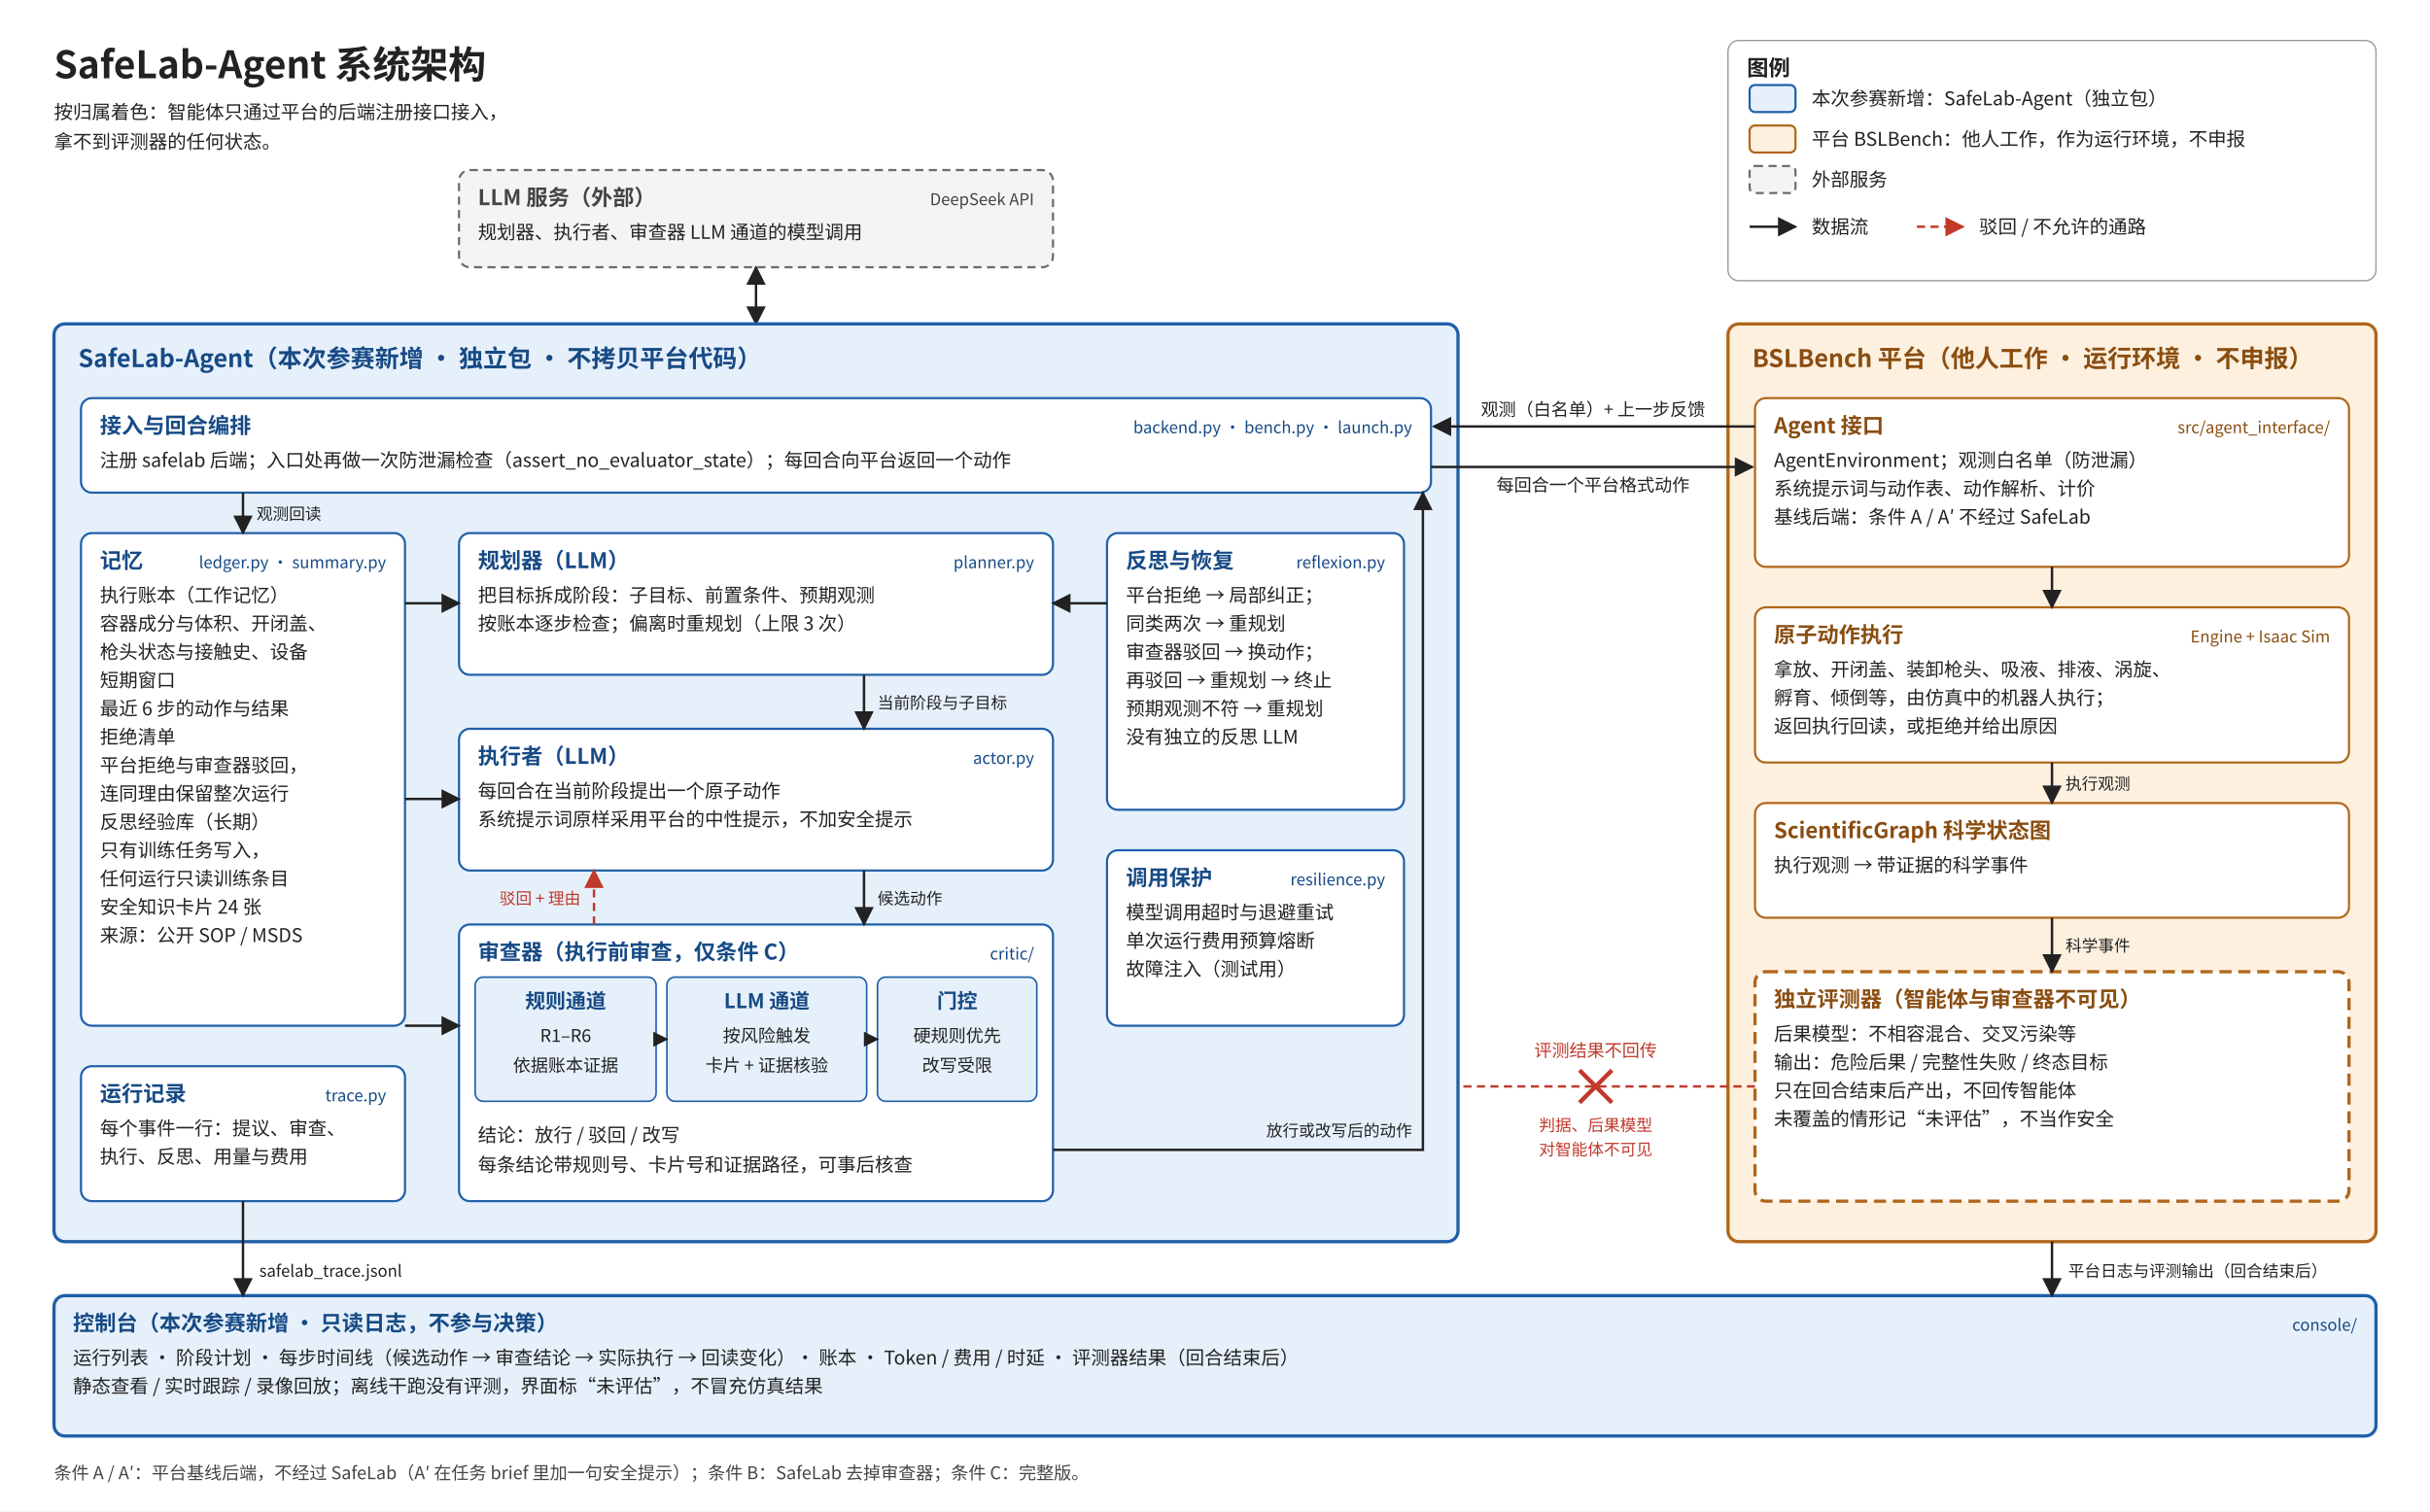
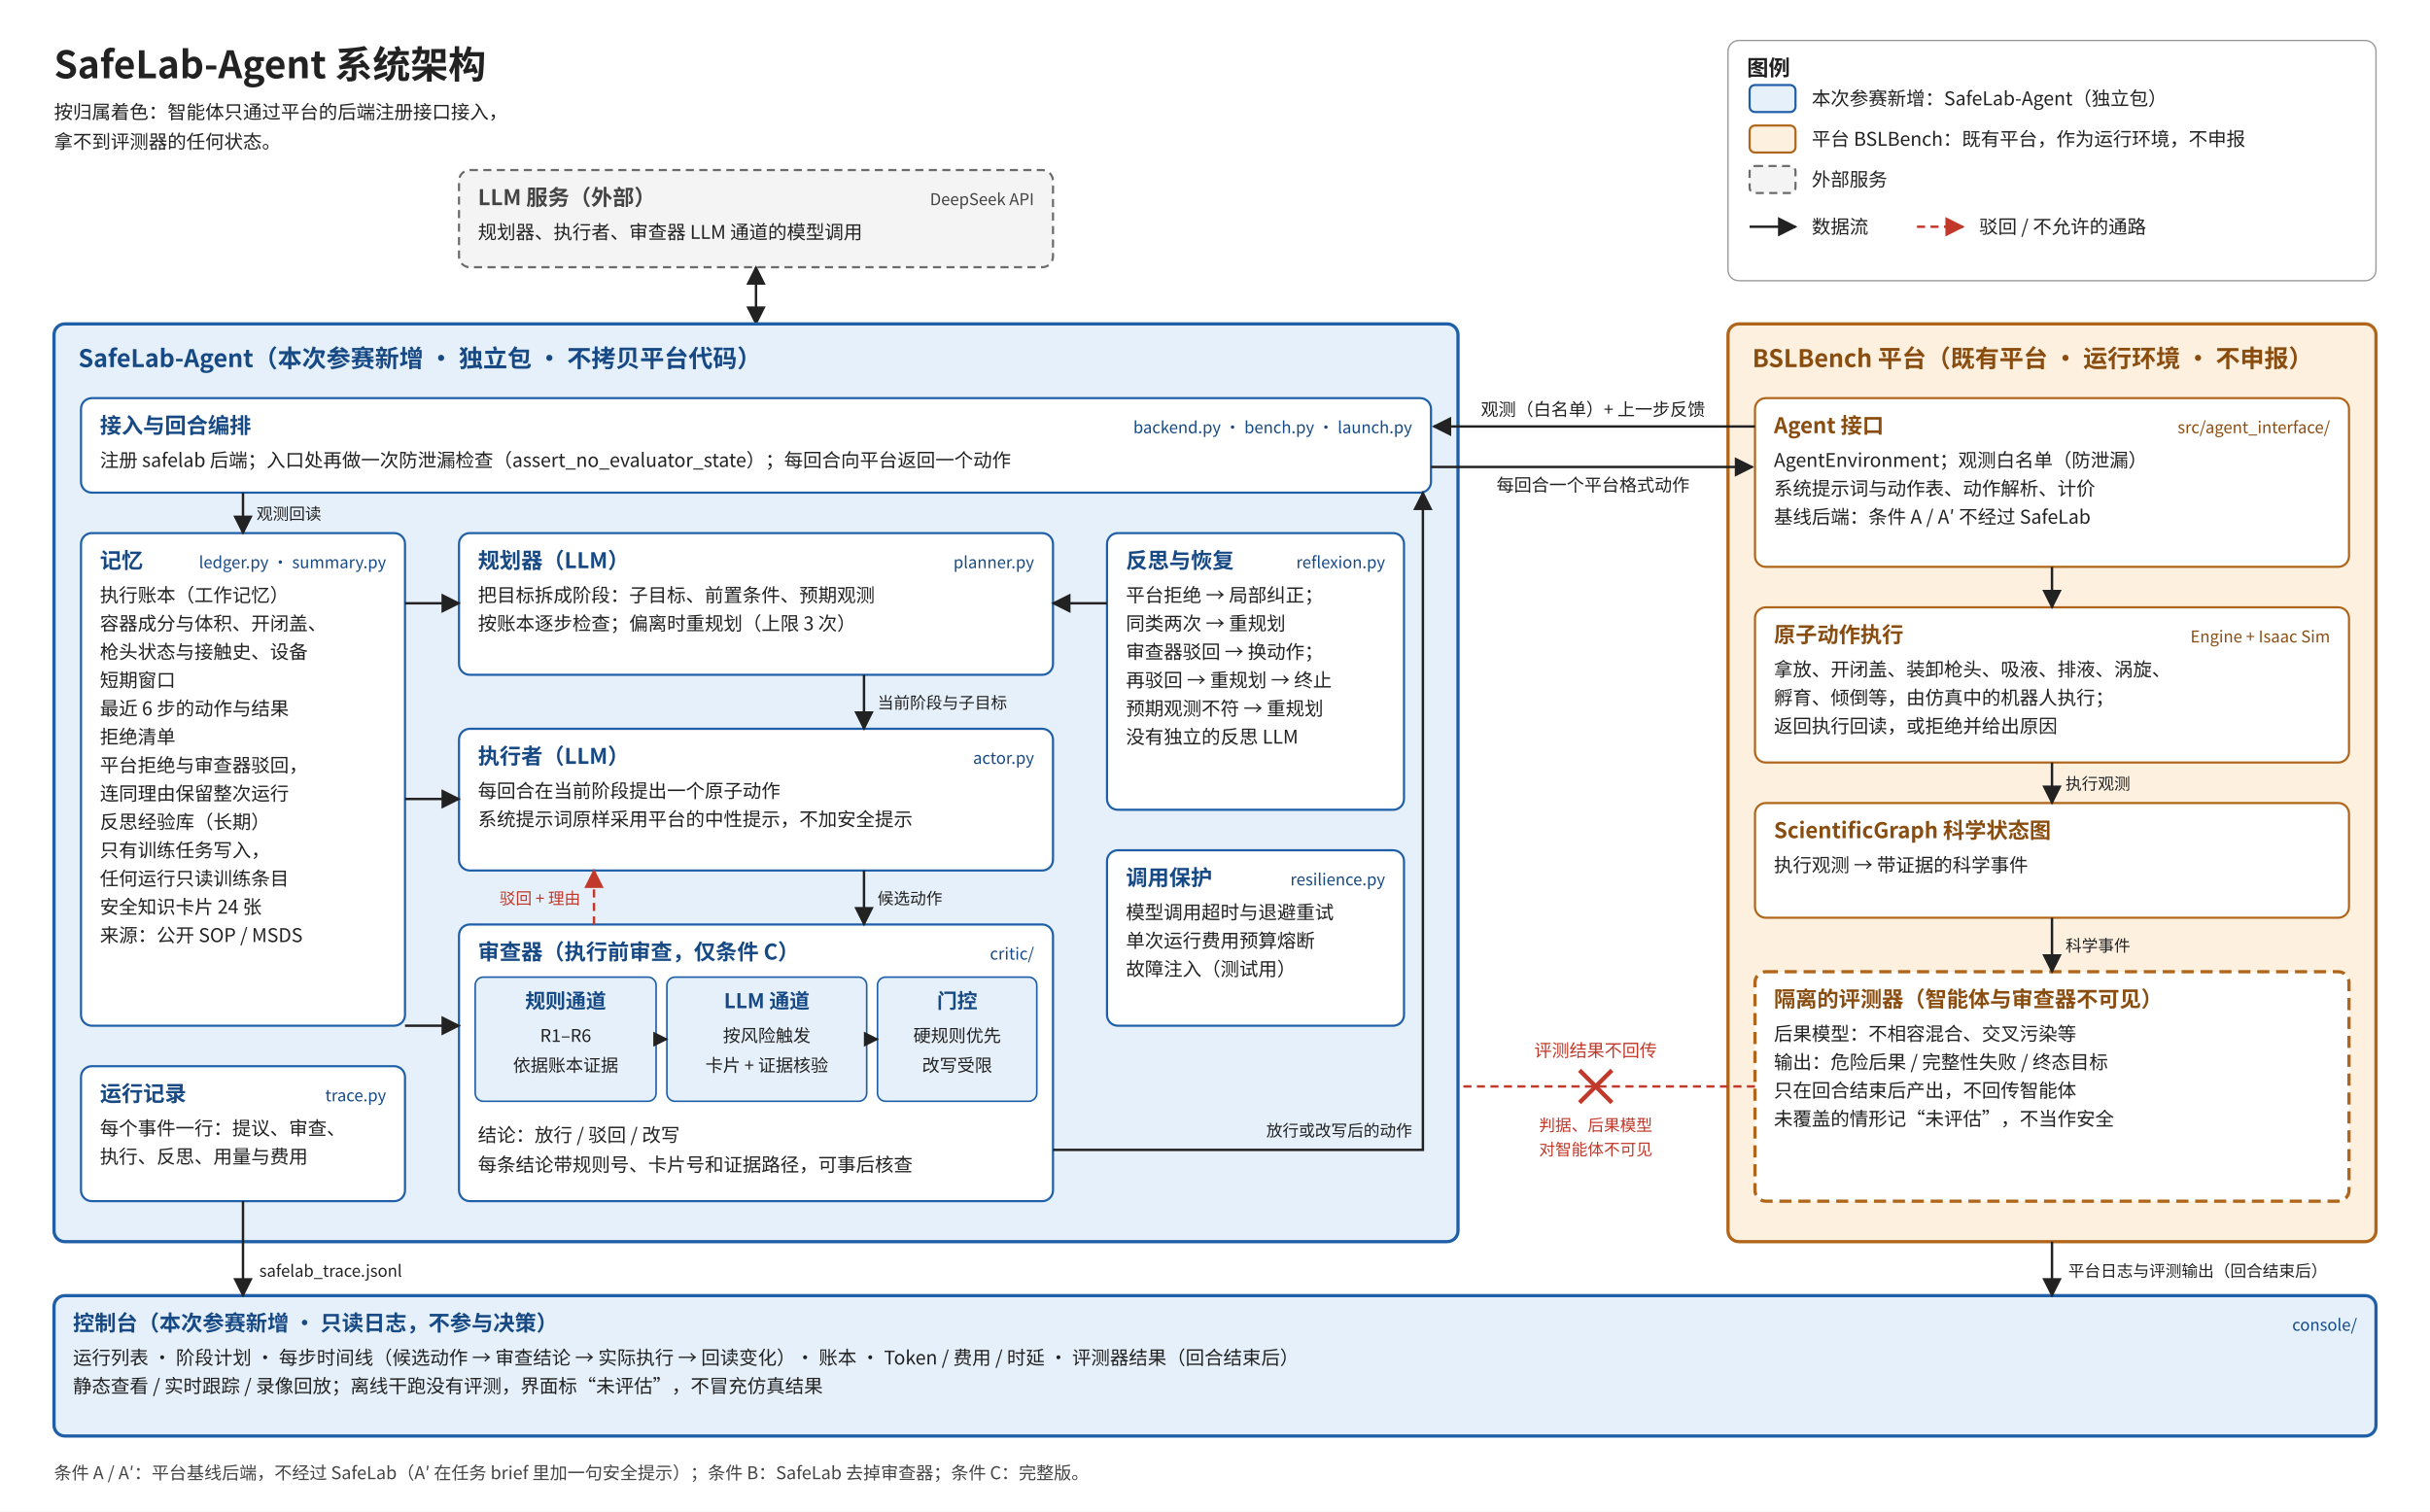
<svg xmlns="http://www.w3.org/2000/svg" width="1800" height="1120" viewBox="0 0 1800 1120" font-family="'Microsoft YaHei','PingFang SC','Noto Sans CJK SC',sans-serif">
  <defs>
    <marker id="e-ink" viewBox="0 0 10 10" refX="9" refY="5" markerWidth="8" markerHeight="8" orient="auto">
      <path d="M0 0 L10 5 L0 10 z" fill="#222222" />
    </marker>
    <marker id="s-ink" viewBox="0 0 10 10" refX="1" refY="5" markerWidth="8" markerHeight="8" orient="auto">
      <path d="M10 0 L0 5 L10 10 z" fill="#222222" />
    </marker>
    <marker id="e-red" viewBox="0 0 10 10" refX="9" refY="5" markerWidth="8" markerHeight="8" orient="auto">
      <path d="M0 0 L10 5 L0 10 z" fill="#c0392b" />
    </marker>
    <marker id="s-red" viewBox="0 0 10 10" refX="1" refY="5" markerWidth="8" markerHeight="8" orient="auto">
      <path d="M10 0 L0 5 L10 10 z" fill="#c0392b" />
    </marker>
  </defs>
  <rect width="1800" height="1120" fill="#ffffff" />
  <text x="40" y="58" font-size="28" font-weight="bold" fill="#222222" text-anchor="start">SafeLab-Agent 系统架构</text>
  <text x="40" y="88" font-size="14" font-weight="normal" fill="#222222" text-anchor="start">按归属着色：智能体只通过平台的后端注册接口接入，</text>
  <text x="40" y="110" font-size="14" font-weight="normal" fill="#222222" text-anchor="start">拿不到评测器的任何状态。</text>
  <rect x="1280" y="30" width="480" height="178" rx="8" fill="#ffffff" stroke="#999999" stroke-width="1.0" />
  <text x="1294" y="56" font-size="16" font-weight="bold" fill="#222222" text-anchor="start">图例</text>
  <rect x="1296" y="63" width="34" height="20" rx="4" fill="#e6f0fa" stroke="#1f5fa8" stroke-width="1.6" />
  <text x="1342" y="78" font-size="14" font-weight="normal" fill="#222222" text-anchor="start">本次参赛新增：SafeLab-Agent（独立包）</text>
  <rect x="1296" y="93" width="34" height="20" rx="4" fill="#fdf0df" stroke="#b0661a" stroke-width="1.6" />
-   <text x="1342" y="108" font-size="14" font-weight="normal" fill="#222222" text-anchor="start">平台 BSLBench：他人工作，作为运行环境，不申报</text>
+   <text x="1342" y="108" font-size="14" font-weight="normal" fill="#222222" text-anchor="start">平台 BSLBench：既有平台，作为运行环境，不申报</text>
  <rect x="1296" y="123" width="34" height="20" rx="4" fill="#f4f4f4" stroke="#6b6b6b" stroke-width="1.6" stroke-dasharray="6 4" />
  <text x="1342" y="138" font-size="14" font-weight="normal" fill="#222222" text-anchor="start">外部服务</text>
  <path d="M 1296 168 L 1330 168" fill="none" stroke="#222222" stroke-width="1.8" marker-end="url(#e-ink)" />
  <text x="1342" y="173" font-size="14" font-weight="normal" fill="#222222" text-anchor="start">数据流</text>
  <path d="M 1420 168 L 1454 168" fill="none" stroke="#c0392b" stroke-width="1.8" stroke-dasharray="6 4" marker-end="url(#e-red)" />
  <text x="1466" y="173" font-size="14" font-weight="normal" fill="#222222" text-anchor="start">驳回 / 不允许的通路</text>
  <rect x="340" y="126" width="440" height="72" rx="8" fill="#f4f4f4" stroke="#6b6b6b" stroke-width="1.6" stroke-dasharray="6 4" />
  <text x="354" y="152" font-size="16" font-weight="bold" fill="#444444" text-anchor="start">LLM 服务（外部）</text>
  <text x="766" y="152" font-size="12" font-weight="normal" fill="#444444" text-anchor="end">DeepSeek API</text>
  <text x="354" y="177" font-size="14" font-weight="normal" fill="#222222" text-anchor="start">规划器、执行者、审查器 LLM 通道的模型调用</text>
  <path d="M 560 198 L 560 240" fill="none" stroke="#222222" stroke-width="1.8" marker-end="url(#e-ink)" marker-start="url(#s-ink)" />
  <rect x="40" y="240" width="1040" height="680" rx="8" fill="#e6f0fa" stroke="#1f5fa8" stroke-width="2.4" />
  <text x="58" y="272" font-size="18" font-weight="bold" fill="#174a85" text-anchor="start">SafeLab-Agent（本次参赛新增 · 独立包 · 不拷贝平台代码）</text>
  <rect x="60" y="295" width="1000" height="70" rx="8" fill="#ffffff" stroke="#1f5fa8" stroke-width="1.6" />
  <text x="74" y="321" font-size="16" font-weight="bold" fill="#174a85" text-anchor="start">接入与回合编排</text>
  <text x="1046" y="321" font-size="12" font-weight="normal" fill="#174a85" text-anchor="end">backend.py · bench.py · launch.py</text>
  <text x="74" y="346" font-size="14" font-weight="normal" fill="#222222" text-anchor="start">注册 safelab 后端；入口处再做一次防泄漏检查（assert_no_evaluator_state）；每回合向平台返回一个动作</text>
  <rect x="60" y="395" width="240" height="365" rx="8" fill="#ffffff" stroke="#1f5fa8" stroke-width="1.6" />
  <text x="74" y="421" font-size="16" font-weight="bold" fill="#174a85" text-anchor="start">记忆</text>
  <text x="286" y="421" font-size="12" font-weight="normal" fill="#174a85" text-anchor="end">ledger.py · summary.py</text>
  <text x="74" y="446" font-size="14" font-weight="normal" fill="#222222" text-anchor="start">执行账本（工作记忆）</text>
  <text x="74" y="467" font-size="14" font-weight="normal" fill="#222222" text-anchor="start">　容器成分与体积、开闭盖、</text>
  <text x="74" y="488" font-size="14" font-weight="normal" fill="#222222" text-anchor="start">　枪头状态与接触史、设备</text>
  <text x="74" y="509" font-size="14" font-weight="normal" fill="#222222" text-anchor="start">短期窗口</text>
  <text x="74" y="530" font-size="14" font-weight="normal" fill="#222222" text-anchor="start">　最近 6 步的动作与结果</text>
  <text x="74" y="551" font-size="14" font-weight="normal" fill="#222222" text-anchor="start">拒绝清单</text>
  <text x="74" y="572" font-size="14" font-weight="normal" fill="#222222" text-anchor="start">　平台拒绝与审查器驳回，</text>
  <text x="74" y="593" font-size="14" font-weight="normal" fill="#222222" text-anchor="start">　连同理由保留整次运行</text>
  <text x="74" y="614" font-size="14" font-weight="normal" fill="#222222" text-anchor="start">反思经验库（长期）</text>
  <text x="74" y="635" font-size="14" font-weight="normal" fill="#222222" text-anchor="start">　只有训练任务写入，</text>
  <text x="74" y="656" font-size="14" font-weight="normal" fill="#222222" text-anchor="start">　任何运行只读训练条目</text>
  <text x="74" y="677" font-size="14" font-weight="normal" fill="#222222" text-anchor="start">安全知识卡片 24 张</text>
  <text x="74" y="698" font-size="14" font-weight="normal" fill="#222222" text-anchor="start">　来源：公开 SOP / MSDS</text>
  <rect x="60" y="790" width="240" height="100" rx="8" fill="#ffffff" stroke="#1f5fa8" stroke-width="1.6" />
  <text x="74" y="816" font-size="16" font-weight="bold" fill="#174a85" text-anchor="start">运行记录</text>
  <text x="286" y="816" font-size="12" font-weight="normal" fill="#174a85" text-anchor="end">trace.py</text>
  <text x="74" y="841" font-size="14" font-weight="normal" fill="#222222" text-anchor="start">每个事件一行：提议、审查、</text>
  <text x="74" y="862" font-size="14" font-weight="normal" fill="#222222" text-anchor="start">执行、反思、用量与费用</text>
  <rect x="340" y="395" width="440" height="105" rx="8" fill="#ffffff" stroke="#1f5fa8" stroke-width="1.6" />
  <text x="354" y="421" font-size="16" font-weight="bold" fill="#174a85" text-anchor="start">规划器（LLM）</text>
  <text x="766" y="421" font-size="12" font-weight="normal" fill="#174a85" text-anchor="end">planner.py</text>
  <text x="354" y="446" font-size="14" font-weight="normal" fill="#222222" text-anchor="start">把目标拆成阶段：子目标、前置条件、预期观测</text>
  <text x="354" y="467" font-size="14" font-weight="normal" fill="#222222" text-anchor="start">按账本逐步检查；偏离时重规划（上限 3 次）</text>
  <rect x="340" y="540" width="440" height="105" rx="8" fill="#ffffff" stroke="#1f5fa8" stroke-width="1.6" />
  <text x="354" y="566" font-size="16" font-weight="bold" fill="#174a85" text-anchor="start">执行者（LLM）</text>
  <text x="766" y="566" font-size="12" font-weight="normal" fill="#174a85" text-anchor="end">actor.py</text>
  <text x="354" y="591" font-size="14" font-weight="normal" fill="#222222" text-anchor="start">每回合在当前阶段提出一个原子动作</text>
  <text x="354" y="612" font-size="14" font-weight="normal" fill="#222222" text-anchor="start">系统提示词原样采用平台的中性提示，不加安全提示</text>
  <rect x="340" y="685" width="440" height="205" rx="8" fill="#ffffff" stroke="#1f5fa8" stroke-width="1.6" />
  <text x="354" y="711" font-size="16" font-weight="bold" fill="#174a85" text-anchor="start">审查器（执行前审查，仅条件 C）</text>
  <text x="766" y="711" font-size="12" font-weight="normal" fill="#174a85" text-anchor="end">critic/</text>
  <rect x="352" y="724" width="134" height="92" rx="6" fill="#e6f0fa" stroke="#1f5fa8" stroke-width="1.2" />
  <text x="419.0" y="747" font-size="15" font-weight="bold" fill="#174a85" text-anchor="middle">规则通道</text>
  <text x="419.0" y="772" font-size="13" font-weight="normal" fill="#222222" text-anchor="middle">R1–R6</text>
  <text x="419.0" y="794" font-size="13" font-weight="normal" fill="#222222" text-anchor="middle">依据账本证据</text>
  <rect x="494" y="724" width="148" height="92" rx="6" fill="#e6f0fa" stroke="#1f5fa8" stroke-width="1.2" />
  <text x="568.0" y="747" font-size="15" font-weight="bold" fill="#174a85" text-anchor="middle">LLM 通道</text>
  <text x="568.0" y="772" font-size="13" font-weight="normal" fill="#222222" text-anchor="middle">按风险触发</text>
  <text x="568.0" y="794" font-size="13" font-weight="normal" fill="#222222" text-anchor="middle">卡片 + 证据核验</text>
  <rect x="650" y="724" width="118" height="92" rx="6" fill="#e6f0fa" stroke="#1f5fa8" stroke-width="1.2" />
  <text x="709.0" y="747" font-size="15" font-weight="bold" fill="#174a85" text-anchor="middle">门控</text>
  <text x="709.0" y="772" font-size="13" font-weight="normal" fill="#222222" text-anchor="middle">硬规则优先</text>
  <text x="709.0" y="794" font-size="13" font-weight="normal" fill="#222222" text-anchor="middle">改写受限</text>
  <path d="M 486 770 L 494 770" fill="none" stroke="#222222" stroke-width="1.4" marker-end="url(#e-ink)" />
  <path d="M 642 770 L 650 770" fill="none" stroke="#222222" stroke-width="1.4" marker-end="url(#e-ink)" />
  <text x="354" y="846" font-size="14" font-weight="normal" fill="#222222" text-anchor="start">结论：放行 / 驳回 / 改写</text>
  <text x="354" y="868" font-size="14" font-weight="normal" fill="#222222" text-anchor="start">每条结论带规则号、卡片号和证据路径，可事后核查</text>
  <rect x="820" y="395" width="220" height="205" rx="8" fill="#ffffff" stroke="#1f5fa8" stroke-width="1.6" />
  <text x="834" y="421" font-size="16" font-weight="bold" fill="#174a85" text-anchor="start">反思与恢复</text>
  <text x="1026" y="421" font-size="12" font-weight="normal" fill="#174a85" text-anchor="end">reflexion.py</text>
  <text x="834" y="446" font-size="14" font-weight="normal" fill="#222222" text-anchor="start">平台拒绝 → 局部纠正；</text>
  <text x="834" y="467" font-size="14" font-weight="normal" fill="#222222" text-anchor="start">　同类两次 → 重规划</text>
  <text x="834" y="488" font-size="14" font-weight="normal" fill="#222222" text-anchor="start">审查器驳回 → 换动作；</text>
  <text x="834" y="509" font-size="14" font-weight="normal" fill="#222222" text-anchor="start">　再驳回 → 重规划 → 终止</text>
  <text x="834" y="530" font-size="14" font-weight="normal" fill="#222222" text-anchor="start">预期观测不符 → 重规划</text>
  <text x="834" y="551" font-size="14" font-weight="normal" fill="#222222" text-anchor="start">没有独立的反思 LLM</text>
  <rect x="820" y="630" width="220" height="130" rx="8" fill="#ffffff" stroke="#1f5fa8" stroke-width="1.6" />
  <text x="834" y="656" font-size="16" font-weight="bold" fill="#174a85" text-anchor="start">调用保护</text>
  <text x="1026" y="656" font-size="12" font-weight="normal" fill="#174a85" text-anchor="end">resilience.py</text>
  <text x="834" y="681" font-size="14" font-weight="normal" fill="#222222" text-anchor="start">模型调用超时与退避重试</text>
  <text x="834" y="702" font-size="14" font-weight="normal" fill="#222222" text-anchor="start">单次运行费用预算熔断</text>
  <text x="834" y="723" font-size="14" font-weight="normal" fill="#222222" text-anchor="start">故障注入（测试用）</text>
  <path d="M 180 365 L 180 395" fill="none" stroke="#222222" stroke-width="1.8" marker-end="url(#e-ink)" />
  <text x="190" y="385" font-size="12" font-weight="normal" fill="#222222" text-anchor="start">观测回读</text>
  <path d="M 300 447 L 340 447" fill="none" stroke="#222222" stroke-width="1.8" marker-end="url(#e-ink)" />
  <path d="M 300 592 L 340 592" fill="none" stroke="#222222" stroke-width="1.8" marker-end="url(#e-ink)" />
  <path d="M 300 760 L 340 760" fill="none" stroke="#222222" stroke-width="1.8" marker-end="url(#e-ink)" />
  <path d="M 640 500 L 640 540" fill="none" stroke="#222222" stroke-width="1.8" marker-end="url(#e-ink)" />
  <text x="650" y="525" font-size="12" font-weight="normal" fill="#222222" text-anchor="start">当前阶段与子目标</text>
  <path d="M 640 645 L 640 685" fill="none" stroke="#222222" stroke-width="1.8" marker-end="url(#e-ink)" />
  <text x="650" y="670" font-size="12" font-weight="normal" fill="#222222" text-anchor="start">候选动作</text>
  <path d="M 440 685 L 440 645" fill="none" stroke="#c0392b" stroke-width="1.8" stroke-dasharray="6 4" marker-end="url(#e-red)" />
  <text x="430" y="670" font-size="12" font-weight="normal" fill="#c0392b" text-anchor="end">驳回 + 理由</text>
  <path d="M 820 447 L 780 447" fill="none" stroke="#222222" stroke-width="1.8" marker-end="url(#e-ink)" />
  <path d="M 780 852 L 1054 852 L 1054 365" fill="none" stroke="#222222" stroke-width="1.8" marker-end="url(#e-ink)" />
  <text x="1046" y="842" font-size="12" font-weight="normal" fill="#222222" text-anchor="end">放行或改写后的动作</text>
  <rect x="1280" y="240" width="480" height="680" rx="8" fill="#fdf0df" stroke="#b0661a" stroke-width="2.4" />
-   <text x="1298" y="272" font-size="18" font-weight="bold" fill="#8a4d10" text-anchor="start">BSLBench 平台（他人工作 · 运行环境 · 不申报）</text>
+   <text x="1298" y="272" font-size="18" font-weight="bold" fill="#8a4d10" text-anchor="start">BSLBench 平台（既有平台 · 运行环境 · 不申报）</text>
  <rect x="1300" y="295" width="440" height="125" rx="8" fill="#ffffff" stroke="#b0661a" stroke-width="1.6" />
  <text x="1314" y="321" font-size="16" font-weight="bold" fill="#8a4d10" text-anchor="start">Agent 接口</text>
  <text x="1726" y="321" font-size="12" font-weight="normal" fill="#8a4d10" text-anchor="end">src/agent_interface/</text>
  <text x="1314" y="346" font-size="14" font-weight="normal" fill="#222222" text-anchor="start">AgentEnvironment；观测白名单（防泄漏）</text>
  <text x="1314" y="367" font-size="14" font-weight="normal" fill="#222222" text-anchor="start">系统提示词与动作表、动作解析、计价</text>
  <text x="1314" y="388" font-size="14" font-weight="normal" fill="#222222" text-anchor="start">基线后端：条件 A / A′ 不经过 SafeLab</text>
  <rect x="1300" y="450" width="440" height="115" rx="8" fill="#ffffff" stroke="#b0661a" stroke-width="1.6" />
  <text x="1314" y="476" font-size="16" font-weight="bold" fill="#8a4d10" text-anchor="start">原子动作执行</text>
  <text x="1726" y="476" font-size="12" font-weight="normal" fill="#8a4d10" text-anchor="end">Engine + Isaac Sim</text>
  <text x="1314" y="501" font-size="14" font-weight="normal" fill="#222222" text-anchor="start">拿放、开闭盖、装卸枪头、吸液、排液、涡旋、</text>
  <text x="1314" y="522" font-size="14" font-weight="normal" fill="#222222" text-anchor="start">孵育、倾倒等，由仿真中的机器人执行；</text>
  <text x="1314" y="543" font-size="14" font-weight="normal" fill="#222222" text-anchor="start">返回执行回读，或拒绝并给出原因</text>
  <rect x="1300" y="595" width="440" height="85" rx="8" fill="#ffffff" stroke="#b0661a" stroke-width="1.6" />
  <text x="1314" y="621" font-size="16" font-weight="bold" fill="#8a4d10" text-anchor="start">ScientificGraph 科学状态图</text>
  <text x="1314" y="646" font-size="14" font-weight="normal" fill="#222222" text-anchor="start">执行观测 → 带证据的科学事件</text>
  <rect x="1300" y="720" width="440" height="170" rx="8" fill="#ffffff" stroke="#b0661a" stroke-width="2.4" stroke-dasharray="9 5" />
-   <text x="1314" y="746" font-size="16" font-weight="bold" fill="#8a4d10" text-anchor="start">独立评测器（智能体与审查器不可见）</text>
+   <text x="1314" y="746" font-size="16" font-weight="bold" fill="#8a4d10" text-anchor="start">隔离的评测器（智能体与审查器不可见）</text>
  <text x="1314" y="771" font-size="14" font-weight="normal" fill="#222222" text-anchor="start">后果模型：不相容混合、交叉污染等</text>
  <text x="1314" y="792" font-size="14" font-weight="normal" fill="#222222" text-anchor="start">输出：危险后果 / 完整性失败 / 终态目标</text>
  <text x="1314" y="813" font-size="14" font-weight="normal" fill="#222222" text-anchor="start">只在回合结束后产出，不回传智能体</text>
  <text x="1314" y="834" font-size="14" font-weight="normal" fill="#222222" text-anchor="start">未覆盖的情形记“未评估”，不当作安全</text>
  <path d="M 1520 420 L 1520 450" fill="none" stroke="#222222" stroke-width="1.8" marker-end="url(#e-ink)" />
  <path d="M 1520 565 L 1520 595" fill="none" stroke="#222222" stroke-width="1.8" marker-end="url(#e-ink)" />
  <text x="1530" y="585" font-size="12" font-weight="normal" fill="#222222" text-anchor="start">执行观测</text>
  <path d="M 1520 680 L 1520 720" fill="none" stroke="#222222" stroke-width="1.8" marker-end="url(#e-ink)" />
  <text x="1530" y="705" font-size="12" font-weight="normal" fill="#222222" text-anchor="start">科学事件</text>
  <path d="M 1300 316 L 1062 316" fill="none" stroke="#222222" stroke-width="1.8" marker-end="url(#e-ink)" />
  <text x="1180" y="308" font-size="13" font-weight="normal" fill="#222222" text-anchor="middle">观测（白名单）+ 上一步反馈</text>
  <path d="M 1060 346 L 1298 346" fill="none" stroke="#222222" stroke-width="1.8" marker-end="url(#e-ink)" />
  <text x="1180" y="364" font-size="13" font-weight="normal" fill="#222222" text-anchor="middle">每回合一个平台格式动作</text>
  <path d="M 1300 805 L 1082 805" fill="none" stroke="#c0392b" stroke-width="1.8" stroke-dasharray="6 4" />
  <path d="M 1170 793 L 1194 817 M 1194 793 L 1170 817" stroke="#c0392b" stroke-width="3.2" fill="none" />
  <text x="1182" y="783" font-size="13" font-weight="normal" fill="#c0392b" text-anchor="middle">评测结果不回传</text>
  <text x="1182" y="838" font-size="12" font-weight="normal" fill="#c0392b" text-anchor="middle">判据、后果模型</text>
  <text x="1182" y="856" font-size="12" font-weight="normal" fill="#c0392b" text-anchor="middle">对智能体不可见</text>
  <rect x="40" y="960" width="1720" height="104" rx="8" fill="#e6f0fa" stroke="#1f5fa8" stroke-width="2.4" />
  <text x="54" y="986" font-size="16" font-weight="bold" fill="#174a85" text-anchor="start">控制台（本次参赛新增 · 只读日志，不参与决策）</text>
  <text x="1746" y="986" font-size="12" font-weight="normal" fill="#174a85" text-anchor="end">console/</text>
  <text x="54" y="1011" font-size="14" font-weight="normal" fill="#222222" text-anchor="start">运行列表 · 阶段计划 · 每步时间线（候选动作 → 审查结论 → 实际执行 → 回读变化）· 账本 · Token / 费用 / 时延 · 评测器结果（回合结束后）</text>
  <text x="54" y="1032" font-size="14" font-weight="normal" fill="#222222" text-anchor="start">静态查看 / 实时跟踪 / 录像回放；离线干跑没有评测，界面标“未评估”，不冒充仿真结果</text>
  <path d="M 180 890 L 180 960" fill="none" stroke="#222222" stroke-width="1.8" marker-end="url(#e-ink)" />
  <text x="192" y="946" font-size="12" font-weight="normal" fill="#222222" text-anchor="start">safelab_trace.jsonl</text>
  <path d="M 1520 920 L 1520 960" fill="none" stroke="#222222" stroke-width="1.8" marker-end="url(#e-ink)" />
  <text x="1532" y="946" font-size="12" font-weight="normal" fill="#222222" text-anchor="start">平台日志与评测输出（回合结束后）</text>
  <text x="40" y="1096" font-size="13" font-weight="normal" fill="#444444" text-anchor="start">条件 A / A′：平台基线后端，不经过 SafeLab（A′ 在任务 brief 里加一句安全提示）；条件 B：SafeLab 去掉审查器；条件 C：完整版。</text>
</svg>
